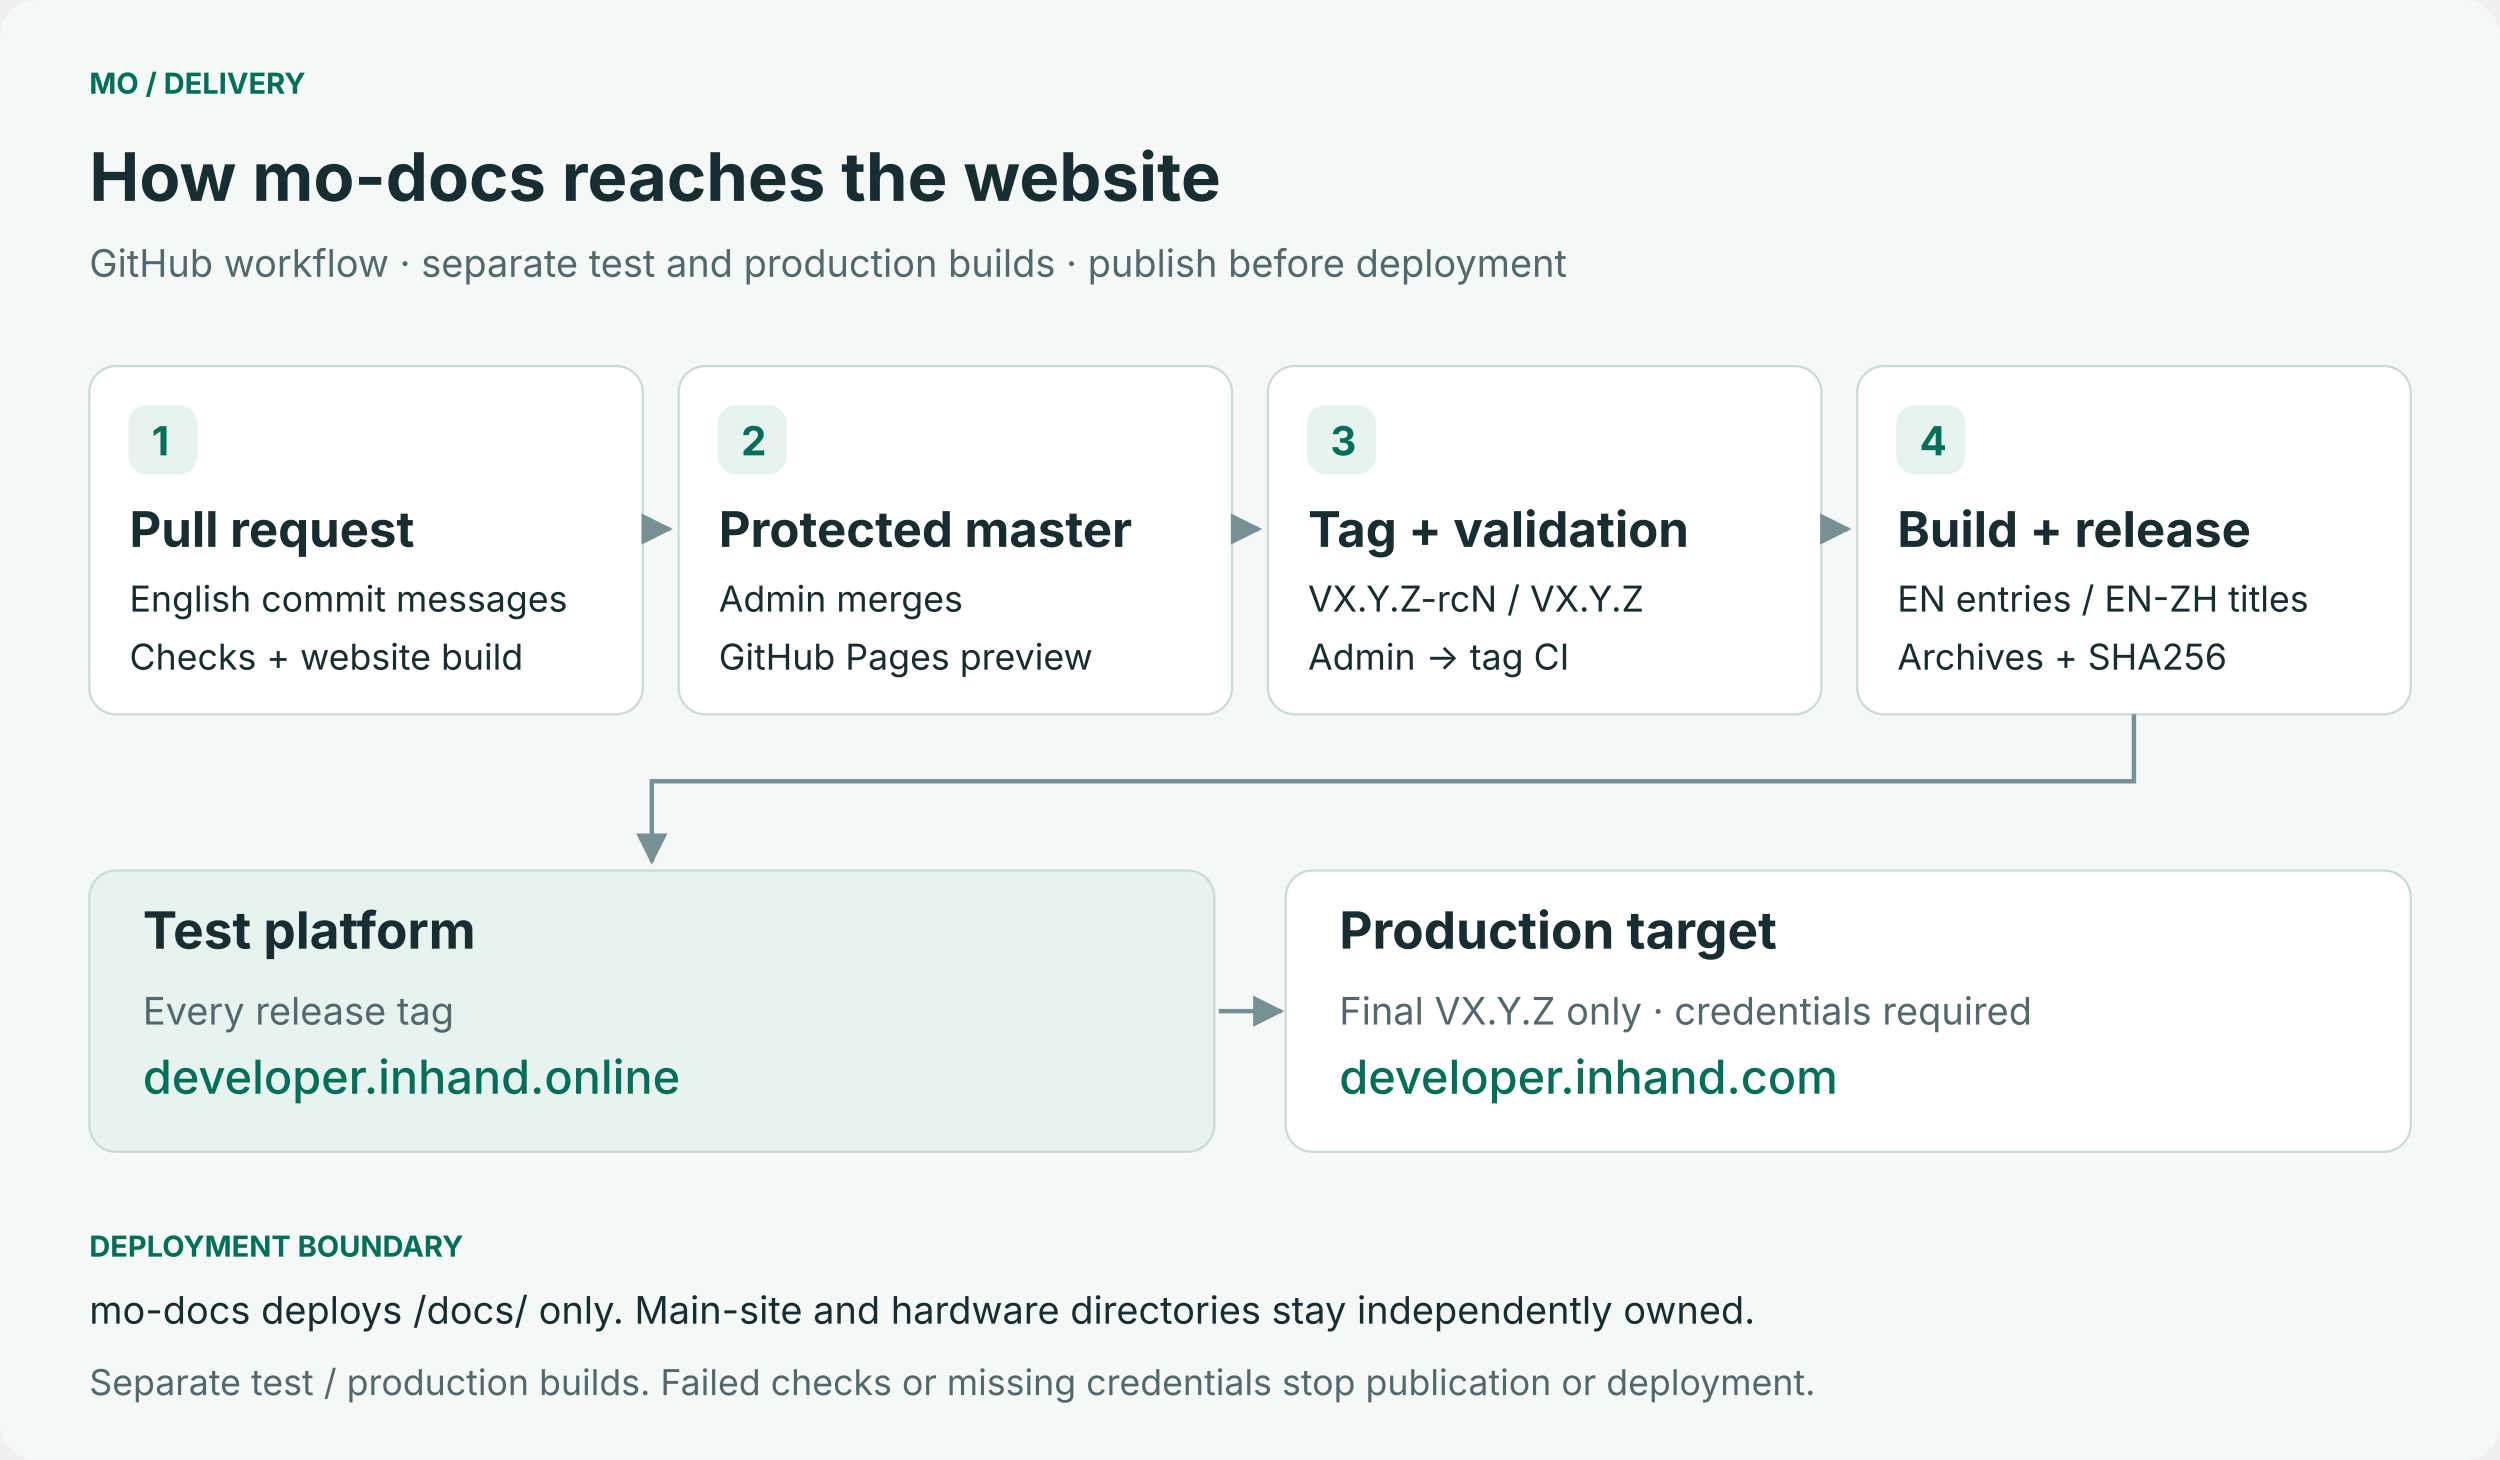
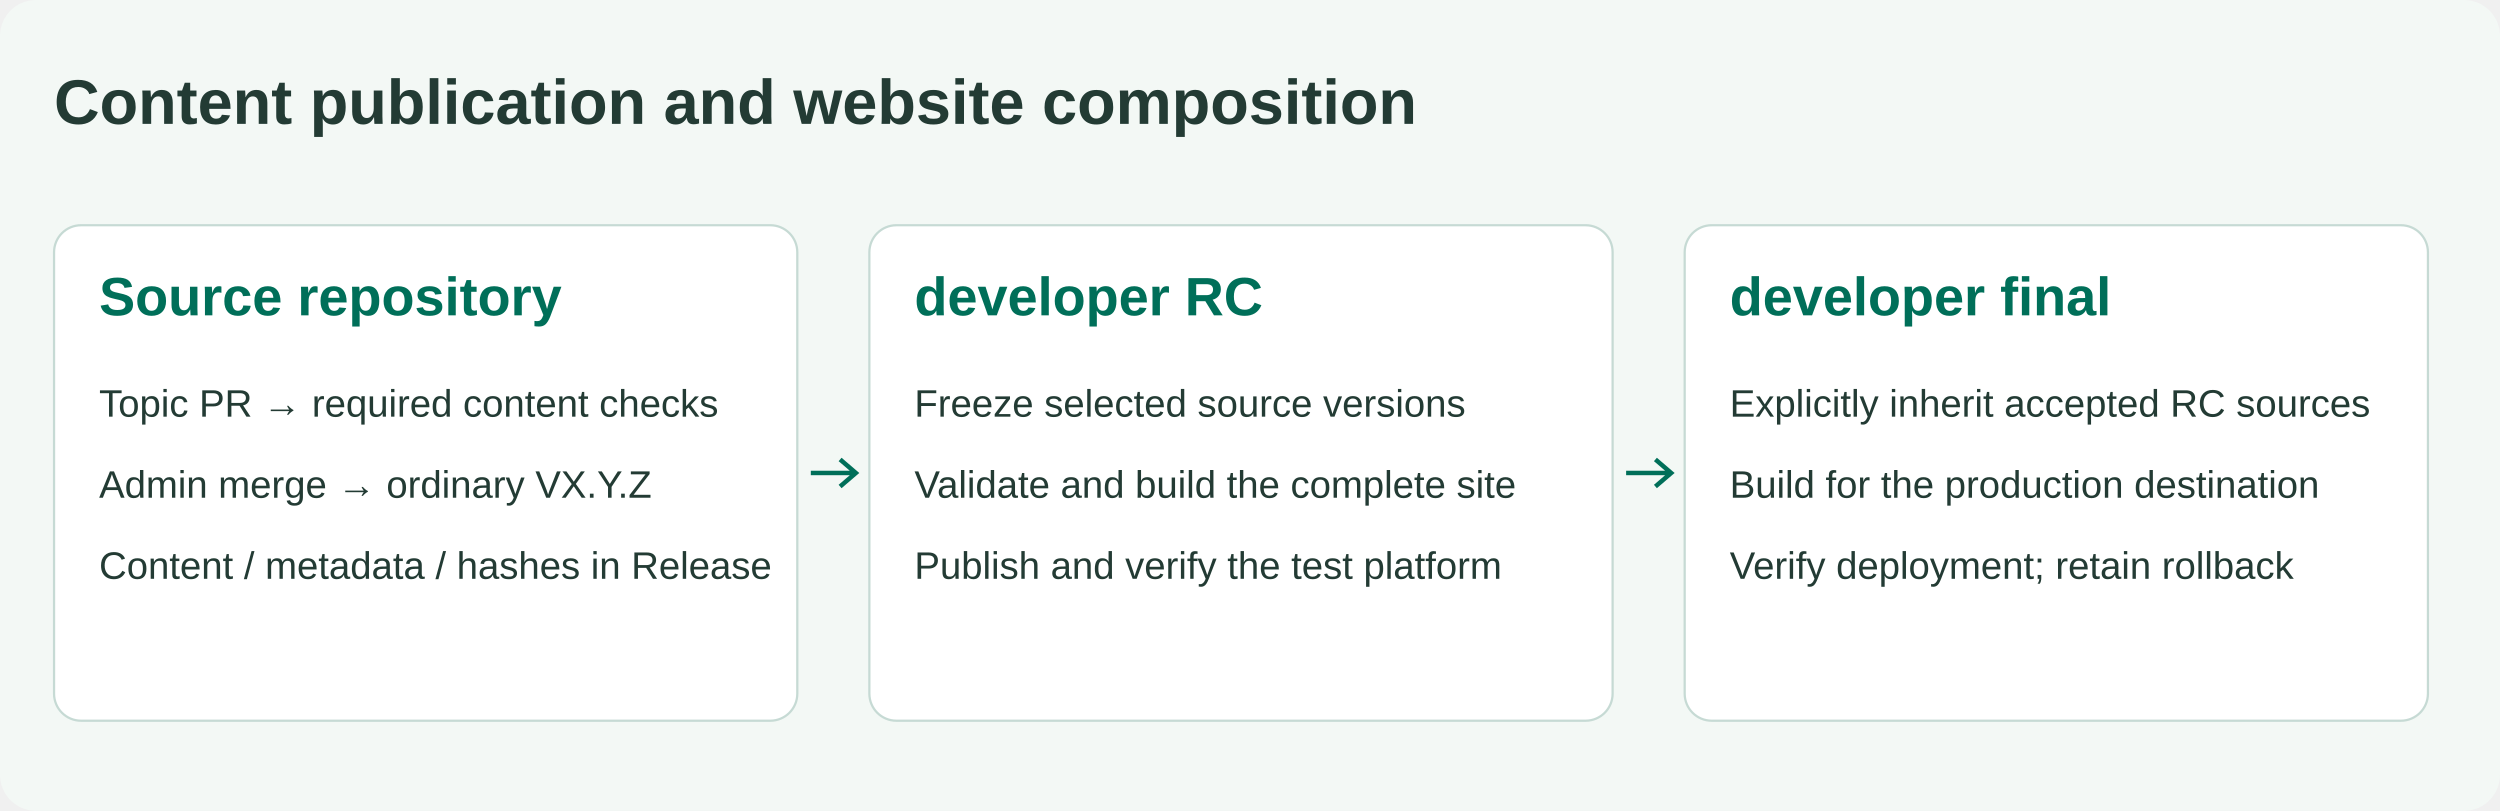
- <svg xmlns="http://www.w3.org/2000/svg" viewBox="0 0 1120 654" role="img" aria-labelledby="title description">
-   <defs>
-     <marker id="arrow" viewBox="0 0 10 10" refX="9" refY="5" markerWidth="7" markerHeight="7" orient="auto">
-       <path d="M0 0 10 5 0 10z" fill="#769095" />
-     </marker>
-   </defs>
-   <rect width="1120" height="654" rx="16" fill="#f4f8f7" />
-   <g font-family="Inter, Noto Sans CJK SC, Microsoft YaHei, Arial, sans-serif">
-     <text x="40" y="42" font-size="13" fill="#006f59" font-weight="700">MO / DELIVERY</text>
-     <text x="40" y="90" font-size="30" fill="#172d31" font-weight="700">How mo-docs reaches the website</text>
-     <text x="40" y="124" font-size="17" fill="#53686d" font-weight="400">GitHub workflow · separate test and production builds · publish before deployment</text>
-     <rect x="40" y="164" width="248" height="156" rx="12" fill="#fff" stroke="#cad9d9" />
-     <rect x="58" y="182" width="30" height="30" rx="8" fill="#e7f3ee" stroke="#e7f3ee" />
-     <text x="68" y="204" font-size="18" fill="#006f59" font-weight="700">1</text>
-     <text x="58" y="245" font-size="22" fill="#172d31" font-weight="700">Pull request</text>
-     <text x="58" y="274" font-size="16" fill="#172d31" font-weight="400">English commit messages</text>
-     <text x="58" y="300" font-size="16" fill="#172d31" font-weight="400">Checks + website build</text>
-     <path d="M288 237 h12" fill="none" stroke="#769095" stroke-width="2" marker-end="url(#arrow)" />
-     <rect x="304" y="164" width="248" height="156" rx="12" fill="#fff" stroke="#cad9d9" />
-     <rect x="322" y="182" width="30" height="30" rx="8" fill="#e7f3ee" stroke="#e7f3ee" />
-     <text x="332" y="204" font-size="18" fill="#006f59" font-weight="700">2</text>
-     <text x="322" y="245" font-size="22" fill="#172d31" font-weight="700">Protected master</text>
-     <text x="322" y="274" font-size="16" fill="#172d31" font-weight="400">Admin merges</text>
-     <text x="322" y="300" font-size="16" fill="#172d31" font-weight="400">GitHub Pages preview</text>
-     <path d="M552 237 h12" fill="none" stroke="#769095" stroke-width="2" marker-end="url(#arrow)" />
-     <rect x="568" y="164" width="248" height="156" rx="12" fill="#fff" stroke="#cad9d9" />
-     <rect x="586" y="182" width="30" height="30" rx="8" fill="#e7f3ee" stroke="#e7f3ee" />
-     <text x="596" y="204" font-size="18" fill="#006f59" font-weight="700">3</text>
-     <text x="586" y="245" font-size="22" fill="#172d31" font-weight="700">Tag + validation</text>
-     <text x="586" y="274" font-size="16" fill="#172d31" font-weight="400">VX.Y.Z-rcN / VX.Y.Z</text>
-     <text x="586" y="300" font-size="16" fill="#172d31" font-weight="400">Admin → tag CI</text>
-     <path d="M816 237 h12" fill="none" stroke="#769095" stroke-width="2" marker-end="url(#arrow)" />
-     <rect x="832" y="164" width="248" height="156" rx="12" fill="#fff" stroke="#cad9d9" />
-     <rect x="850" y="182" width="30" height="30" rx="8" fill="#e7f3ee" stroke="#e7f3ee" />
-     <text x="860" y="204" font-size="18" fill="#006f59" font-weight="700">4</text>
-     <text x="850" y="245" font-size="22" fill="#172d31" font-weight="700">Build + release</text>
-     <text x="850" y="274" font-size="16" fill="#172d31" font-weight="400">EN entries / EN-ZH titles</text>
-     <text x="850" y="300" font-size="16" fill="#172d31" font-weight="400">Archives + SHA256</text>
-     <path d="M956 320 V350 H292 V386" fill="none" stroke="#769095" stroke-width="2" marker-end="url(#arrow)" />
-     <rect x="40" y="390" width="504" height="126" rx="12" fill="#e7f3ee" stroke="#cad9d9" />
-     <text x="64" y="425" font-size="23" fill="#172d31" font-weight="700">Test platform</text>
-     <text x="64" y="459" font-size="17" fill="#53686d" font-weight="400">Every release tag</text>
-     <text x="64" y="490" font-size="21" fill="#006f59" font-weight="500">developer.inhand.online</text>
-     <rect x="576" y="390" width="504" height="126" rx="12" fill="#fff" stroke="#cad9d9" />
-     <text x="600" y="425" font-size="23" fill="#172d31" font-weight="700">Production target</text>
-     <text x="600" y="459" font-size="17" fill="#53686d" font-weight="400">Final VX.Y.Z only · credentials required</text>
-     <text x="600" y="490" font-size="21" fill="#006f59" font-weight="500">developer.inhand.com</text>
-     <path d="M546 453 H574" fill="none" stroke="#769095" stroke-width="2" marker-end="url(#arrow)" />
-     <text x="40" y="563" font-size="13" fill="#006f59" font-weight="700">DEPLOYMENT BOUNDARY</text>
-     <text x="40" y="593" font-size="17" fill="#172d31" font-weight="400">mo-docs deploys /docs/ only. Main-site and hardware directories stay independently owned.</text>
-     <text x="40" y="625" font-size="16" fill="#53686d" font-weight="400">Separate test / production builds. Failed checks or missing credentials stop publication or deployment.</text>
+ <svg xmlns="http://www.w3.org/2000/svg" viewBox="0 0 1110 360" role="img" aria-labelledby="title">
+   <rect width="1110" height="360" rx="16" fill="#f3f8f5" />
+   <g font-family="Arial, Noto Sans CJK SC, Microsoft YaHei, sans-serif" fill="#233b34">
+     <text x="24" y="55" font-size="28" font-weight="700">Content publication and website composition</text>
+     <rect x="24" y="100" width="330" height="220" rx="12" fill="white" stroke="#c6dad4" />
+     <text x="44" y="140" fill="#006f59" font-size="24" font-weight="700">Source repository</text>
+     <text x="44" y="185" font-size="17">Topic PR → required content checks</text>
+     <text x="44" y="221" font-size="17">Admin merge → ordinary VX.Y.Z</text>
+     <text x="44" y="257" font-size="17">Content / metadata / hashes in Release</text>
+     <path d="M360 210h20m-7-6 7 6-7 6" fill="none" stroke="#006f59" stroke-width="2" />
+     <rect x="386" y="100" width="330" height="220" rx="12" fill="white" stroke="#c6dad4" />
+     <text x="406" y="140" fill="#006f59" font-size="24" font-weight="700">developer RC</text>
+     <text x="406" y="185" font-size="17">Freeze selected source versions</text>
+     <text x="406" y="221" font-size="17">Validate and build the complete site</text>
+     <text x="406" y="257" font-size="17">Publish and verify the test platform</text>
+     <path d="M722 210h20m-7-6 7 6-7 6" fill="none" stroke="#006f59" stroke-width="2" />
+     <rect x="748" y="100" width="330" height="220" rx="12" fill="white" stroke="#c6dad4" />
+     <text x="768" y="140" fill="#006f59" font-size="24" font-weight="700">developer final</text>
+     <text x="768" y="185" font-size="17">Explicitly inherit accepted RC sources</text>
+     <text x="768" y="221" font-size="17">Build for the production destination</text>
+     <text x="768" y="257" font-size="17">Verify deployment; retain rollback</text>
  </g>
</svg>
